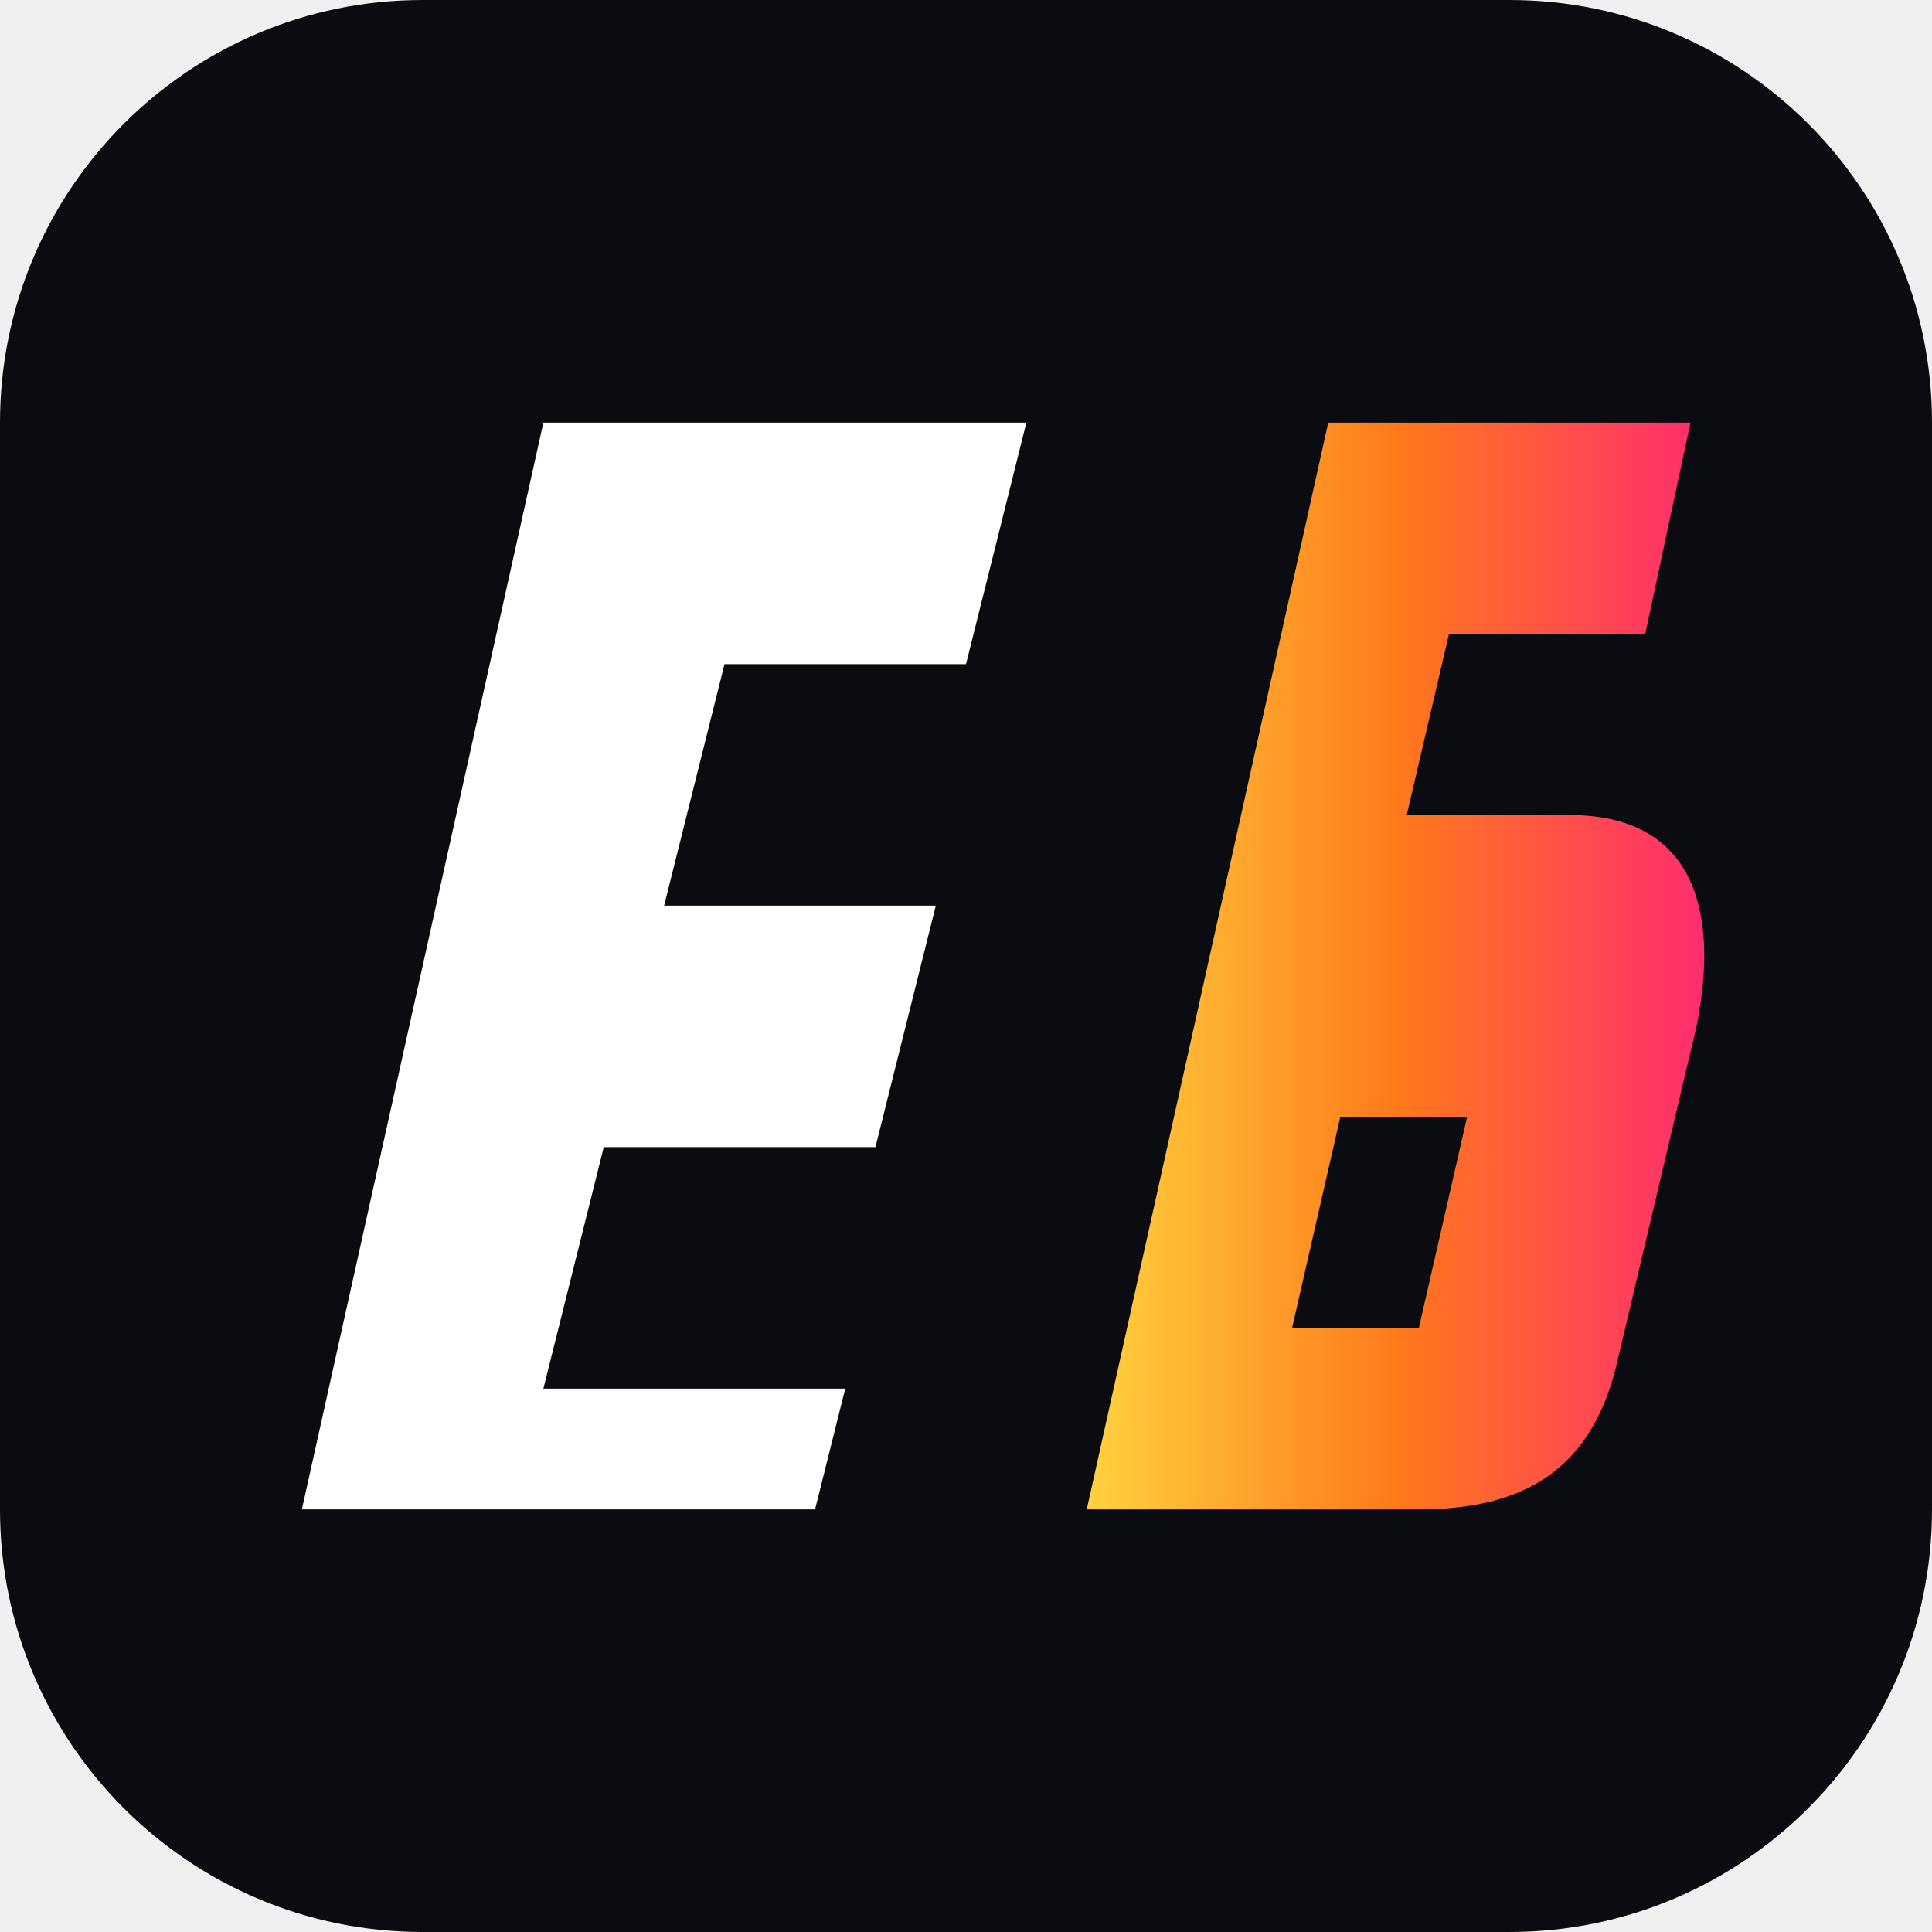
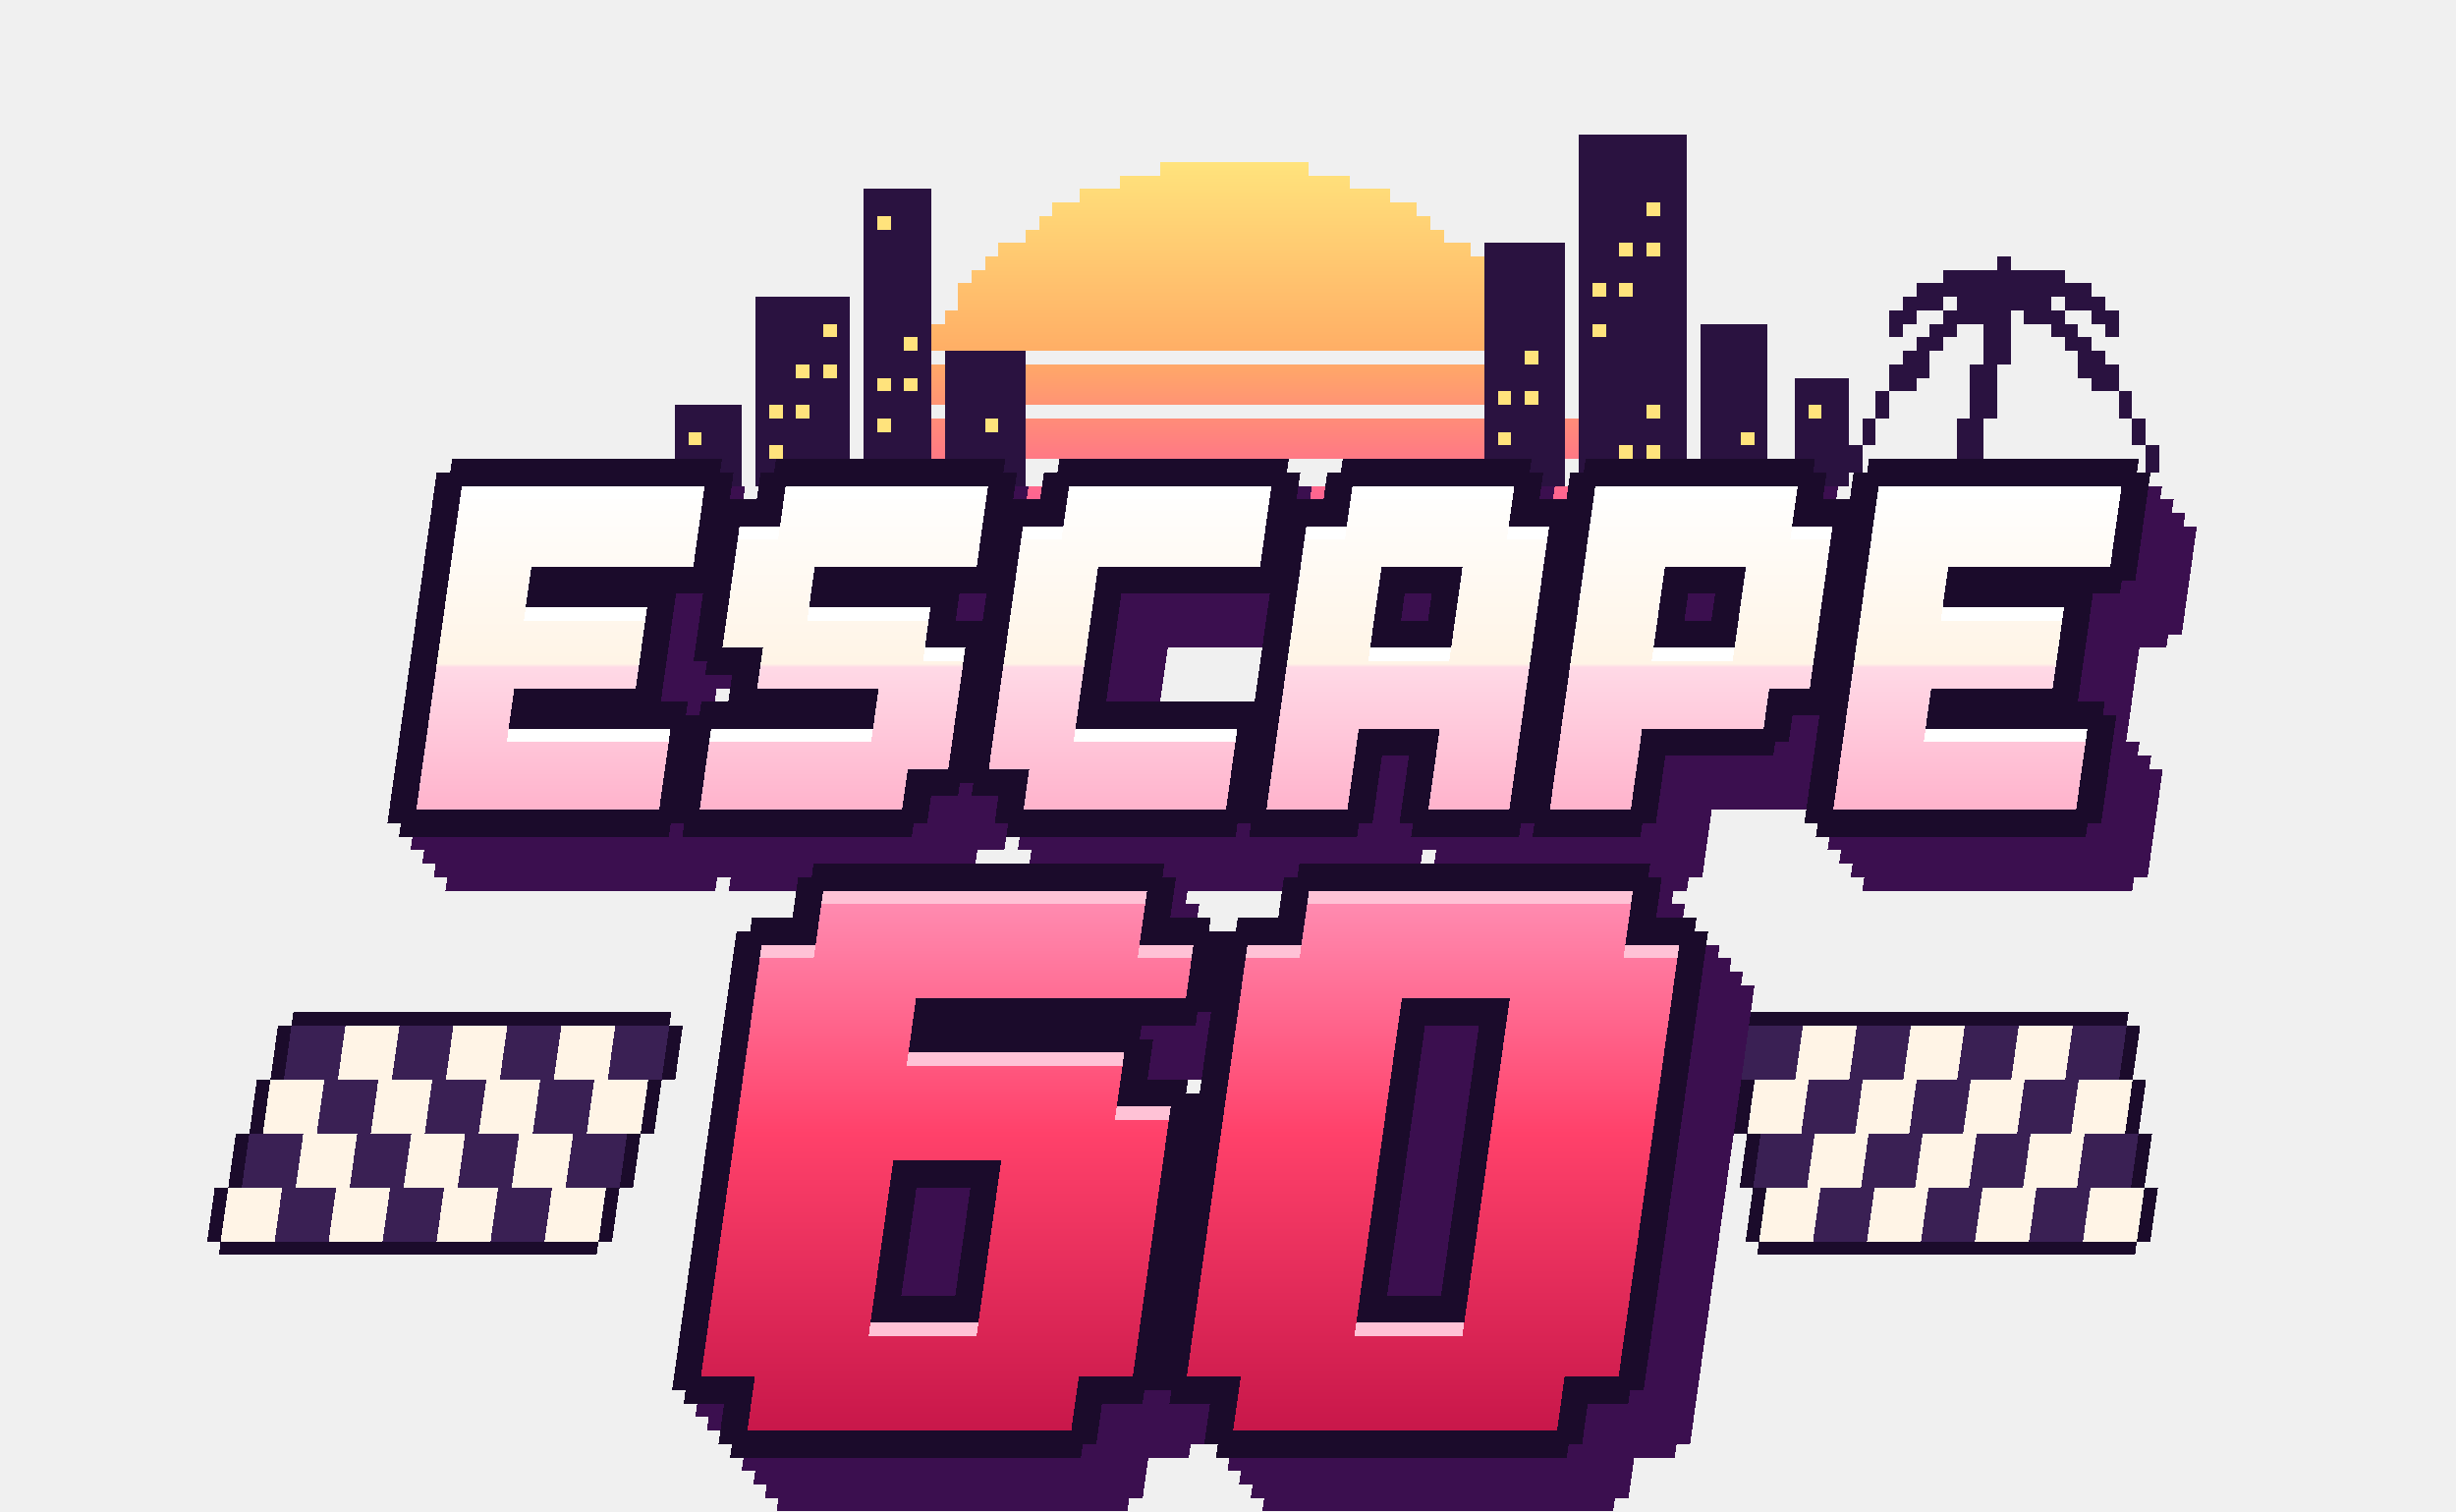
- <svg xmlns="http://www.w3.org/2000/svg" viewBox="0 0 64 64">
+ <svg xmlns="http://www.w3.org/2000/svg" viewBox="-6 -2 182 112" shape-rendering="crispEdges">
  <defs>
-     <linearGradient id="g" x1="0" x2="1">
-       <stop offset="0" stop-color="#ffd23f" />
-       <stop offset=".5" stop-color="#ff7a1a" />
-       <stop offset="1" stop-color="#ff2d6f" />
+     <linearGradient id="sun" x1="0" y1="0" x2="0" y2="1">
+       <stop offset="0" stop-color="#ffe37c" />
+       <stop offset=".55" stop-color="#ffad65" />
+       <stop offset="1" stop-color="#ff5d95" />
+     </linearGradient>
+     <linearGradient id="cream" x1="0" y1="0" x2="0" y2="1">
+       <stop offset="0" stop-color="#ffffff" />
+       <stop offset=".55" stop-color="#fff4e6" />
+       <stop offset=".56" stop-color="#ffd9e6" />
+       <stop offset="1" stop-color="#ffb3cc" />
+     </linearGradient>
+     <linearGradient id="hot" x1="0" y1="0" x2="0" y2="1">
+       <stop offset="0" stop-color="#ff8fb4" />
+       <stop offset=".45" stop-color="#ff416a" />
+       <stop offset="1" stop-color="#c8174a" />
    </linearGradient>
  </defs>
-   <rect width="64" height="64" rx="14" fill="#0b0b12" />
-   <path d="M10 50 L18 14 H34 L32 22 H24 L22 30 H31 L29 38 H20 L18 46 H28 L27 50 Z" fill="#fff" />
-   <path d="M36 50 L44 14 H56 L54.5 21 H48 L46.6 27 H52 C56 27 57 30 56.2 34 L53.6 45 C52.8 48.6 50.6 50 47 50 Z M44.4 37 L42.8 44 H47 L48.6 37 Z" fill="url(#g)" />
+   <path d="M80 10h11v1h-11zM77 11h17v1h-17zM74 12h23v1h-23zM72 13h27v1h-27zM71 14h29v1h-29zM70 15h31v1h-31zM68 16h35v1h-35zM67 17h37v1h-37zM66 18h39v1h-39zM65 19h41v1h-41zM65 20h41v1h-41zM64 21h43v1h-43zM63 22h45v1h-45zM63 23h45v1h-45zM62 25h47v1h-47zM61 26h49v1h-49zM61 27h49v1h-49zM60 29h51v1h-51zM60 30h51v1h-51zM60 31h51v1h-51zM60 34h51v1h-51zM60 35h51v1h-51z" fill="url(#sun)" />
+   <path d="M111 8h8v1h-8zM111 9h8v1h-8zM111 10h8v1h-8zM111 11h8v1h-8zM58 12h5v1h-5zM111 12h8v1h-8zM58 13h5v1h-5zM111 13h8v1h-8zM58 14h5v1h-5zM111 14h8v1h-8zM58 15h5v1h-5zM111 15h8v1h-8zM58 16h5v1h-5zM104 16h6v1h-6zM111 16h8v1h-8zM58 17h5v1h-5zM104 17h6v1h-6zM111 17h8v1h-8zM58 18h5v1h-5zM104 18h6v1h-6zM111 18h8v1h-8zM58 19h5v1h-5zM104 19h6v1h-6zM111 19h8v1h-8zM50 20h7v1h-7zM58 20h5v1h-5zM104 20h6v1h-6zM111 20h8v1h-8zM50 21h7v1h-7zM58 21h5v1h-5zM104 21h6v1h-6zM111 21h8v1h-8zM50 22h7v1h-7zM58 22h5v1h-5zM104 22h6v1h-6zM111 22h8v1h-8zM120 22h5v1h-5zM50 23h7v1h-7zM58 23h5v1h-5zM104 23h6v1h-6zM111 23h8v1h-8zM120 23h5v1h-5zM50 24h7v1h-7zM58 24h5v1h-5zM64 24h6v1h-6zM104 24h6v1h-6zM111 24h8v1h-8zM120 24h5v1h-5zM50 25h7v1h-7zM58 25h5v1h-5zM64 25h6v1h-6zM104 25h6v1h-6zM111 25h8v1h-8zM120 25h5v1h-5zM50 26h7v1h-7zM58 26h5v1h-5zM64 26h6v1h-6zM104 26h6v1h-6zM111 26h8v1h-8zM120 26h5v1h-5zM127 26h4v1h-4zM50 27h7v1h-7zM58 27h5v1h-5zM64 27h6v1h-6zM104 27h6v1h-6zM111 27h8v1h-8zM120 27h5v1h-5zM127 27h4v1h-4zM44 28h5v1h-5zM50 28h7v1h-7zM58 28h5v1h-5zM64 28h6v1h-6zM104 28h6v1h-6zM111 28h8v1h-8zM120 28h5v1h-5zM127 28h4v1h-4zM44 29h5v1h-5zM50 29h7v1h-7zM58 29h5v1h-5zM64 29h6v1h-6zM104 29h6v1h-6zM111 29h8v1h-8zM120 29h5v1h-5zM127 29h4v1h-4zM44 30h5v1h-5zM50 30h7v1h-7zM58 30h5v1h-5zM64 30h6v1h-6zM104 30h6v1h-6zM111 30h8v1h-8zM120 30h5v1h-5zM127 30h4v1h-4zM44 31h5v1h-5zM50 31h7v1h-7zM58 31h5v1h-5zM64 31h6v1h-6zM104 31h6v1h-6zM111 31h8v1h-8zM120 31h5v1h-5zM127 31h4v1h-4zM44 32h5v1h-5zM50 32h7v1h-7zM58 32h5v1h-5zM64 32h6v1h-6zM104 32h6v1h-6zM111 32h8v1h-8zM120 32h5v1h-5zM127 32h4v1h-4zM44 33h5v1h-5zM50 33h7v1h-7zM58 33h5v1h-5zM64 33h6v1h-6zM104 33h6v1h-6zM111 33h8v1h-8zM120 33h5v1h-5zM127 33h4v1h-4z" fill="#2a1240" />
+   <path d="M116 13h1v1h-1zM59 14h1v1h-1zM114 16h1v1h-1zM116 16h1v1h-1zM112 19h1v1h-1zM114 19h1v1h-1zM55 22h1v1h-1zM112 22h1v1h-1zM61 23h1v1h-1zM107 24h1v1h-1zM53 25h1v1h-1zM55 25h1v1h-1zM59 26h1v1h-1zM61 26h1v1h-1zM105 27h1v1h-1zM107 27h1v1h-1zM51 28h1v1h-1zM53 28h1v1h-1zM116 28h1v1h-1zM128 28h1v1h-1zM59 29h1v1h-1zM67 29h1v1h-1zM45 30h1v1h-1zM105 30h1v1h-1zM123 30h1v1h-1zM51 31h1v1h-1zM114 31h1v1h-1zM116 31h1v1h-1z" fill="#ffe37c" />
+   <path d="M142 17h1v1h-1zM138 18h9v1h-9zM136 19h13v1h-13zM135 20h3v1h-3zM139 20h7v1h-7zM147 20h3v1h-3zM134 21h2v1h-2zM138 21h5v1h-5zM144 21h3v1h-3zM149 21h2v1h-2zM134 22h1v1h-1zM137 22h2v1h-2zM141 22h2v1h-2zM146 22h2v1h-2zM150 22h1v1h-1zM136 23h2v1h-2zM141 23h2v1h-2zM147 23h2v1h-2zM135 24h2v1h-2zM141 24h2v1h-2zM148 24h2v1h-2zM134 25h3v1h-3zM140 25h2v1h-2zM148 25h3v1h-3zM134 26h2v1h-2zM140 26h2v1h-2zM149 26h2v1h-2zM133 27h1v1h-1zM140 27h2v1h-2zM151 27h1v1h-1zM133 28h1v1h-1zM140 28h2v1h-2zM151 28h1v1h-1zM132 29h1v1h-1zM139 29h2v1h-2zM152 29h1v1h-1zM132 30h1v1h-1zM139 30h2v1h-2zM152 30h1v1h-1zM131 31h1v1h-1zM139 31h2v1h-2zM153 31h1v1h-1zM131 32h1v1h-1zM139 32h2v1h-2zM153 32h1v1h-1zM138 33h2v1h-2zM138 34h2v1h-2z" fill="#2a1240" />
+   <g transform="skewX(-8) translate(9 0)">
+     <path d="M17 73h28v1h-28zM125 73h28v1h-28zM16 74h30v1h-30zM124 74h30v1h-30zM16 75h30v1h-30zM124 75h30v1h-30zM16 76h30v1h-30zM124 76h30v1h-30zM16 77h30v1h-30zM124 77h30v1h-30zM15 78h30v1h-30zM125 78h30v1h-30zM15 79h30v1h-30zM125 79h30v1h-30zM15 80h30v1h-30zM125 80h30v1h-30zM15 81h30v1h-30zM125 81h30v1h-30zM14 82h30v1h-30zM126 82h30v1h-30zM14 83h30v1h-30zM126 83h30v1h-30zM14 84h30v1h-30zM126 84h30v1h-30zM14 85h30v1h-30zM126 85h30v1h-30zM13 86h30v1h-30zM127 86h30v1h-30zM13 87h30v1h-30zM127 87h30v1h-30zM13 88h30v1h-30zM127 88h30v1h-30zM13 89h30v1h-30zM127 89h30v1h-30zM14 90h28v1h-28zM128 90h28v1h-28z" fill="#1b0b2b" />
+     <path d="M21 74h4v1h-4zM29 74h4v1h-4zM37 74h4v1h-4zM129 74h4v1h-4zM137 74h4v1h-4zM145 74h4v1h-4zM21 75h4v1h-4zM29 75h4v1h-4zM37 75h4v1h-4zM129 75h4v1h-4zM137 75h4v1h-4zM145 75h4v1h-4zM21 76h4v1h-4zM29 76h4v1h-4zM37 76h4v1h-4zM129 76h4v1h-4zM137 76h4v1h-4zM145 76h4v1h-4zM21 77h4v1h-4zM29 77h4v1h-4zM37 77h4v1h-4zM129 77h4v1h-4zM137 77h4v1h-4zM145 77h4v1h-4zM16 78h4v1h-4zM24 78h4v1h-4zM32 78h4v1h-4zM40 78h4v1h-4zM126 78h4v1h-4zM134 78h4v1h-4zM142 78h4v1h-4zM150 78h4v1h-4zM16 79h4v1h-4zM24 79h4v1h-4zM32 79h4v1h-4zM40 79h4v1h-4zM126 79h4v1h-4zM134 79h4v1h-4zM142 79h4v1h-4zM150 79h4v1h-4zM16 80h4v1h-4zM24 80h4v1h-4zM32 80h4v1h-4zM40 80h4v1h-4zM126 80h4v1h-4zM134 80h4v1h-4zM142 80h4v1h-4zM150 80h4v1h-4zM16 81h4v1h-4zM24 81h4v1h-4zM32 81h4v1h-4zM40 81h4v1h-4zM126 81h4v1h-4zM134 81h4v1h-4zM142 81h4v1h-4zM150 81h4v1h-4zM19 82h4v1h-4zM27 82h4v1h-4zM35 82h4v1h-4zM131 82h4v1h-4zM139 82h4v1h-4zM147 82h4v1h-4zM19 83h4v1h-4zM27 83h4v1h-4zM35 83h4v1h-4zM131 83h4v1h-4zM139 83h4v1h-4zM147 83h4v1h-4zM19 84h4v1h-4zM27 84h4v1h-4zM35 84h4v1h-4zM131 84h4v1h-4zM139 84h4v1h-4zM147 84h4v1h-4zM19 85h4v1h-4zM27 85h4v1h-4zM35 85h4v1h-4zM131 85h4v1h-4zM139 85h4v1h-4zM147 85h4v1h-4zM14 86h4v1h-4zM22 86h4v1h-4zM30 86h4v1h-4zM38 86h4v1h-4zM128 86h4v1h-4zM136 86h4v1h-4zM144 86h4v1h-4zM152 86h4v1h-4zM14 87h4v1h-4zM22 87h4v1h-4zM30 87h4v1h-4zM38 87h4v1h-4zM128 87h4v1h-4zM136 87h4v1h-4zM144 87h4v1h-4zM152 87h4v1h-4zM14 88h4v1h-4zM22 88h4v1h-4zM30 88h4v1h-4zM38 88h4v1h-4zM128 88h4v1h-4zM136 88h4v1h-4zM144 88h4v1h-4zM152 88h4v1h-4zM14 89h4v1h-4zM22 89h4v1h-4zM30 89h4v1h-4zM38 89h4v1h-4zM128 89h4v1h-4zM136 89h4v1h-4zM144 89h4v1h-4zM152 89h4v1h-4z" fill="#fff4e6" />
+     <path d="M17 74h4v1h-4zM25 74h4v1h-4zM33 74h4v1h-4zM41 74h4v1h-4zM125 74h4v1h-4zM133 74h4v1h-4zM141 74h4v1h-4zM149 74h4v1h-4zM17 75h4v1h-4zM25 75h4v1h-4zM33 75h4v1h-4zM41 75h4v1h-4zM125 75h4v1h-4zM133 75h4v1h-4zM141 75h4v1h-4zM149 75h4v1h-4zM17 76h4v1h-4zM25 76h4v1h-4zM33 76h4v1h-4zM41 76h4v1h-4zM125 76h4v1h-4zM133 76h4v1h-4zM141 76h4v1h-4zM149 76h4v1h-4zM17 77h4v1h-4zM25 77h4v1h-4zM33 77h4v1h-4zM41 77h4v1h-4zM125 77h4v1h-4zM133 77h4v1h-4zM141 77h4v1h-4zM149 77h4v1h-4zM20 78h4v1h-4zM28 78h4v1h-4zM36 78h4v1h-4zM130 78h4v1h-4zM138 78h4v1h-4zM146 78h4v1h-4zM20 79h4v1h-4zM28 79h4v1h-4zM36 79h4v1h-4zM130 79h4v1h-4zM138 79h4v1h-4zM146 79h4v1h-4zM20 80h4v1h-4zM28 80h4v1h-4zM36 80h4v1h-4zM130 80h4v1h-4zM138 80h4v1h-4zM146 80h4v1h-4zM20 81h4v1h-4zM28 81h4v1h-4zM36 81h4v1h-4zM130 81h4v1h-4zM138 81h4v1h-4zM146 81h4v1h-4zM15 82h4v1h-4zM23 82h4v1h-4zM31 82h4v1h-4zM39 82h4v1h-4zM127 82h4v1h-4zM135 82h4v1h-4zM143 82h4v1h-4zM151 82h4v1h-4zM15 83h4v1h-4zM23 83h4v1h-4zM31 83h4v1h-4zM39 83h4v1h-4zM127 83h4v1h-4zM135 83h4v1h-4zM143 83h4v1h-4zM151 83h4v1h-4zM15 84h4v1h-4zM23 84h4v1h-4zM31 84h4v1h-4zM39 84h4v1h-4zM127 84h4v1h-4zM135 84h4v1h-4zM143 84h4v1h-4zM151 84h4v1h-4zM15 85h4v1h-4zM23 85h4v1h-4zM31 85h4v1h-4zM39 85h4v1h-4zM127 85h4v1h-4zM135 85h4v1h-4zM143 85h4v1h-4zM151 85h4v1h-4zM18 86h4v1h-4zM26 86h4v1h-4zM34 86h4v1h-4zM132 86h4v1h-4zM140 86h4v1h-4zM148 86h4v1h-4zM18 87h4v1h-4zM26 87h4v1h-4zM34 87h4v1h-4zM132 87h4v1h-4zM140 87h4v1h-4zM148 87h4v1h-4zM18 88h4v1h-4zM26 88h4v1h-4zM34 88h4v1h-4zM132 88h4v1h-4zM140 88h4v1h-4zM148 88h4v1h-4zM18 89h4v1h-4zM26 89h4v1h-4zM34 89h4v1h-4zM132 89h4v1h-4zM140 89h4v1h-4zM148 89h4v1h-4z" fill="#3a2054" />
+     <path d="M24 33h20v1h-20zM48 33h17v1h-17zM69 33h17v1h-17zM90 33h14v1h-14zM108 33h17v1h-17zM129 33h20v1h-20zM23 34h22v1h-22zM47 34h19v1h-19zM68 34h19v1h-19zM89 34h16v1h-16zM107 34h19v1h-19zM128 34h22v1h-22zM23 35h23v1h-23zM47 35h20v1h-20zM68 35h20v1h-20zM89 35h17v1h-17zM107 35h20v1h-20zM128 35h23v1h-23zM23 36h129v1h-129zM23 37h130v1h-130zM23 38h130v1h-130zM23 39h130v1h-130zM23 40h130v1h-130zM23 41h130v1h-130zM23 42h130v1h-130zM23 43h130v1h-130zM23 44h130v1h-130zM23 45h129v1h-129zM23 46h55v1h-55zM86 46h64v1h-64zM23 47h55v1h-55zM86 47h64v1h-64zM23 48h55v1h-55zM86 48h64v1h-64zM23 49h22v1h-22zM46 49h32v1h-32zM86 49h64v1h-64zM23 50h22v1h-22zM47 50h31v1h-31zM86 50h64v1h-64zM23 51h127v1h-127zM23 52h127v1h-127zM23 53h128v1h-128zM23 54h129v1h-129zM23 55h130v1h-130zM23 56h130v1h-130zM23 57h130v1h-130zM23 58h97v1h-97zM128 58h25v1h-25zM23 59h97v1h-97zM128 59h25v1h-25zM24 60h44v1h-44zM69 60h51v1h-51zM129 60h24v1h-24zM25 61h41v1h-41zM70 61h29v1h-29zM100 61h20v1h-20zM130 61h23v1h-23zM26 62h40v1h-40zM71 62h28v1h-28zM101 62h19v1h-19zM131 62h22v1h-22zM27 63h20v1h-20zM48 63h41v1h-41zM90 63h29v1h-29zM132 63h20v1h-20zM54 64h28v1h-28zM90 64h28v1h-28zM54 65h29v1h-29zM90 65h29v1h-29zM54 66h30v1h-30zM90 66h30v1h-30zM51 67h34v1h-34zM87 67h34v1h-34zM50 68h72v1h-72zM50 69h73v1h-73zM50 70h74v1h-74zM50 71h75v1h-75zM50 72h75v1h-75zM50 73h75v1h-75zM50 74h75v1h-75zM50 75h75v1h-75zM50 76h75v1h-75zM50 77h75v1h-75zM50 78h34v1h-34zM86 78h19v1h-19zM106 78h19v1h-19zM50 79h35v1h-35zM86 79h19v1h-19zM106 79h19v1h-19zM50 80h55v1h-55zM106 80h19v1h-19zM50 81h55v1h-55zM106 81h19v1h-19zM50 82h55v1h-55zM106 82h19v1h-19zM50 83h55v1h-55zM106 83h19v1h-19zM50 84h55v1h-55zM106 84h19v1h-19zM50 85h55v1h-55zM106 85h19v1h-19zM50 86h55v1h-55zM106 86h19v1h-19zM50 87h55v1h-55zM106 87h19v1h-19zM50 88h55v1h-55zM106 88h19v1h-19zM50 89h55v1h-55zM106 89h19v1h-19zM50 90h19v1h-19zM70 90h35v1h-35zM106 90h19v1h-19zM50 91h19v1h-19zM70 91h35v1h-35zM106 91h19v1h-19zM50 92h19v1h-19zM70 92h35v1h-35zM106 92h19v1h-19zM50 93h19v1h-19zM70 93h35v1h-35zM106 93h19v1h-19zM50 94h19v1h-19zM70 94h35v1h-35zM106 94h19v1h-19zM50 95h75v1h-75zM50 96h75v1h-75zM50 97h75v1h-75zM50 98h75v1h-75zM50 99h75v1h-75zM50 100h75v1h-75zM50 101h75v1h-75zM51 102h74v1h-74zM52 103h73v1h-73zM53 104h72v1h-72zM54 105h34v1h-34zM90 105h34v1h-34zM55 106h30v1h-30zM91 106h30v1h-30zM56 107h29v1h-29zM92 107h29v1h-29zM57 108h28v1h-28zM93 108h28v1h-28zM58 109h26v1h-26zM94 109h26v1h-26z" fill="#3b0f4f" />
+     <path d="M23 32h20v1h-20zM47 32h17v1h-17zM68 32h17v1h-17zM89 32h14v1h-14zM107 32h17v1h-17zM128 32h20v1h-20zM22 33h22v1h-22zM46 33h19v1h-19zM67 33h19v1h-19zM88 33h16v1h-16zM106 33h19v1h-19zM127 33h22v1h-22zM22 34h22v1h-22zM46 34h19v1h-19zM67 34h19v1h-19zM88 34h16v1h-16zM106 34h19v1h-19zM127 34h22v1h-22zM22 35h127v1h-127zM22 36h127v1h-127zM22 37h127v1h-127zM22 38h127v1h-127zM22 39h127v1h-127zM22 40h127v1h-127zM22 41h126v1h-126zM22 42h19v1h-19zM43 42h19v1h-19zM64 42h10v1h-10zM85 42h10v1h-10zM97 42h19v1h-19zM118 42h28v1h-28zM22 43h19v1h-19zM43 43h19v1h-19zM64 43h10v1h-10zM85 43h10v1h-10zM97 43h19v1h-19zM118 43h28v1h-28zM22 44h19v1h-19zM43 44h31v1h-31zM85 44h61v1h-61zM22 45h19v1h-19zM43 45h31v1h-31zM85 45h61v1h-61zM22 46h19v1h-19zM43 46h31v1h-31zM85 46h61v1h-61zM22 47h19v1h-19zM44 47h30v1h-30zM85 47h61v1h-61zM22 48h19v1h-19zM46 48h28v1h-28zM85 48h61v1h-61zM22 49h19v1h-19zM46 49h28v1h-28zM85 49h61v1h-61zM22 50h21v1h-21zM44 50h104v1h-104zM22 51h103v1h-103zM127 51h22v1h-22zM22 52h103v1h-103zM127 52h22v1h-22zM22 53h102v1h-102zM127 53h22v1h-22zM22 54h73v1h-73zM97 54h19v1h-19zM127 54h22v1h-22zM22 55h73v1h-73zM97 55h19v1h-19zM127 55h22v1h-22zM22 56h42v1h-42zM65 56h30v1h-30zM97 56h19v1h-19zM127 56h22v1h-22zM22 57h40v1h-40zM67 57h28v1h-28zM97 57h19v1h-19zM127 57h22v1h-22zM22 58h40v1h-40zM67 58h28v1h-28zM97 58h19v1h-19zM127 58h22v1h-22zM23 59h20v1h-20zM44 59h17v1h-17zM68 59h17v1h-17zM86 59h8v1h-8zM98 59h8v1h-8zM107 59h8v1h-8zM128 59h20v1h-20zM54 62h26v1h-26zM90 62h26v1h-26zM53 63h28v1h-28zM89 63h28v1h-28zM53 64h28v1h-28zM89 64h28v1h-28zM53 65h28v1h-28zM89 65h28v1h-28zM50 66h34v1h-34zM86 66h34v1h-34zM49 67h72v1h-72zM49 68h72v1h-72zM49 69h72v1h-72zM49 70h72v1h-72zM49 71h72v1h-72zM49 72h72v1h-72zM49 73h35v1h-35zM85 73h36v1h-36zM49 74h31v1h-31zM85 74h16v1h-16zM105 74h16v1h-16zM49 75h32v1h-32zM85 75h16v1h-16zM105 75h16v1h-16zM49 76h32v1h-32zM85 76h16v1h-16zM105 76h16v1h-16zM49 77h32v1h-32zM85 77h16v1h-16zM105 77h16v1h-16zM49 78h35v1h-35zM85 78h16v1h-16zM105 78h16v1h-16zM49 79h52v1h-52zM105 79h16v1h-16zM49 80h52v1h-52zM105 80h16v1h-16zM49 81h52v1h-52zM105 81h16v1h-16zM49 82h52v1h-52zM105 82h16v1h-16zM49 83h52v1h-52zM105 83h16v1h-16zM49 84h52v1h-52zM105 84h16v1h-16zM49 85h52v1h-52zM105 85h16v1h-16zM49 86h16v1h-16zM69 86h32v1h-32zM105 86h16v1h-16zM49 87h16v1h-16zM69 87h32v1h-32zM105 87h16v1h-16zM49 88h16v1h-16zM69 88h32v1h-32zM105 88h16v1h-16zM49 89h16v1h-16zM69 89h32v1h-32zM105 89h16v1h-16zM49 90h16v1h-16zM69 90h32v1h-32zM105 90h16v1h-16zM49 91h16v1h-16zM69 91h32v1h-32zM105 91h16v1h-16zM49 92h16v1h-16zM69 92h32v1h-32zM105 92h16v1h-16zM49 93h16v1h-16zM69 93h32v1h-32zM105 93h16v1h-16zM49 94h72v1h-72zM49 95h72v1h-72zM49 96h72v1h-72zM49 97h72v1h-72zM49 98h72v1h-72zM49 99h72v1h-72zM49 100h72v1h-72zM50 101h34v1h-34zM86 101h34v1h-34zM53 102h28v1h-28zM89 102h28v1h-28zM53 103h28v1h-28zM89 103h28v1h-28zM53 104h28v1h-28zM89 104h28v1h-28zM54 105h26v1h-26zM90 105h26v1h-26z" fill="#1b0b2b" />
+     <path d="M24 34h18v1h-18zM48 34h15v1h-15zM69 34h15v1h-15zM90 34h12v1h-12zM108 34h15v1h-15zM129 34h18v1h-18zM24 35h18v1h-18zM48 35h15v1h-15zM69 35h15v1h-15zM90 35h12v1h-12zM108 35h15v1h-15zM129 35h18v1h-18zM24 36h18v1h-18zM48 36h15v1h-15zM69 36h15v1h-15zM90 36h12v1h-12zM108 36h15v1h-15zM129 36h18v1h-18zM24 37h18v1h-18zM45 37h18v1h-18zM66 37h18v1h-18zM87 37h18v1h-18zM108 37h18v1h-18zM129 37h18v1h-18zM24 38h18v1h-18zM45 38h18v1h-18zM66 38h18v1h-18zM87 38h18v1h-18zM108 38h18v1h-18zM129 38h18v1h-18zM24 39h18v1h-18zM45 39h18v1h-18zM66 39h18v1h-18zM87 39h18v1h-18zM108 39h18v1h-18zM129 39h18v1h-18zM24 40h6v1h-6zM45 40h6v1h-6zM66 40h6v1h-6zM87 40h6v1h-6zM99 40h6v1h-6zM108 40h6v1h-6zM120 40h6v1h-6zM129 40h6v1h-6zM24 41h6v1h-6zM45 41h6v1h-6zM66 41h6v1h-6zM87 41h6v1h-6zM99 41h6v1h-6zM108 41h6v1h-6zM120 41h6v1h-6zM129 41h6v1h-6zM24 42h6v1h-6zM45 42h6v1h-6zM66 42h6v1h-6zM87 42h6v1h-6zM99 42h6v1h-6zM108 42h6v1h-6zM120 42h6v1h-6zM129 42h6v1h-6zM24 43h15v1h-15zM45 43h15v1h-15zM66 43h6v1h-6zM87 43h6v1h-6zM99 43h6v1h-6zM108 43h6v1h-6zM120 43h6v1h-6zM129 43h15v1h-15zM24 44h15v1h-15zM45 44h15v1h-15zM66 44h6v1h-6zM87 44h6v1h-6zM99 44h6v1h-6zM108 44h6v1h-6zM120 44h6v1h-6zM129 44h15v1h-15zM24 45h15v1h-15zM45 45h15v1h-15zM66 45h6v1h-6zM87 45h6v1h-6zM99 45h6v1h-6zM108 45h6v1h-6zM120 45h6v1h-6zM129 45h15v1h-15zM24 46h15v1h-15zM48 46h15v1h-15zM66 46h6v1h-6zM87 46h18v1h-18zM108 46h18v1h-18zM129 46h15v1h-15zM24 47h15v1h-15zM48 47h15v1h-15zM66 47h6v1h-6zM87 47h18v1h-18zM108 47h18v1h-18zM129 47h15v1h-15zM24 48h15v1h-15zM48 48h15v1h-15zM66 48h6v1h-6zM87 48h18v1h-18zM108 48h18v1h-18zM129 48h15v1h-15zM24 49h6v1h-6zM57 49h6v1h-6zM66 49h6v1h-6zM87 49h18v1h-18zM108 49h15v1h-15zM129 49h6v1h-6zM24 50h6v1h-6zM57 50h6v1h-6zM66 50h6v1h-6zM87 50h18v1h-18zM108 50h15v1h-15zM129 50h6v1h-6zM24 51h6v1h-6zM57 51h6v1h-6zM66 51h6v1h-6zM87 51h18v1h-18zM108 51h15v1h-15zM129 51h6v1h-6zM24 52h18v1h-18zM45 52h18v1h-18zM66 52h18v1h-18zM87 52h6v1h-6zM99 52h6v1h-6zM108 52h6v1h-6zM129 52h18v1h-18zM24 53h18v1h-18zM45 53h18v1h-18zM66 53h18v1h-18zM87 53h6v1h-6zM99 53h6v1h-6zM108 53h6v1h-6zM129 53h18v1h-18zM24 54h18v1h-18zM45 54h18v1h-18zM66 54h18v1h-18zM87 54h6v1h-6zM99 54h6v1h-6zM108 54h6v1h-6zM129 54h18v1h-18zM24 55h18v1h-18zM45 55h15v1h-15zM69 55h15v1h-15zM87 55h6v1h-6zM99 55h6v1h-6zM108 55h6v1h-6zM129 55h18v1h-18zM24 56h18v1h-18zM45 56h15v1h-15zM69 56h15v1h-15zM87 56h6v1h-6zM99 56h6v1h-6zM108 56h6v1h-6zM129 56h18v1h-18zM24 57h18v1h-18zM45 57h15v1h-15zM69 57h15v1h-15zM87 57h6v1h-6zM99 57h6v1h-6zM108 57h6v1h-6zM129 57h18v1h-18z" fill="url(#cream)" />
+     <path d="M55 64h24v1h-24zM91 64h24v1h-24zM55 65h24v1h-24zM91 65h24v1h-24zM55 66h24v1h-24zM91 66h24v1h-24zM55 67h24v1h-24zM91 67h24v1h-24zM51 68h32v1h-32zM87 68h32v1h-32zM51 69h32v1h-32zM87 69h32v1h-32zM51 70h32v1h-32zM87 70h32v1h-32zM51 71h32v1h-32zM87 71h32v1h-32zM51 72h12v1h-12zM87 72h12v1h-12zM107 72h12v1h-12zM51 73h12v1h-12zM87 73h12v1h-12zM107 73h12v1h-12zM51 74h12v1h-12zM87 74h12v1h-12zM107 74h12v1h-12zM51 75h12v1h-12zM87 75h12v1h-12zM107 75h12v1h-12zM51 76h28v1h-28zM87 76h12v1h-12zM107 76h12v1h-12zM51 77h28v1h-28zM87 77h12v1h-12zM107 77h12v1h-12zM51 78h28v1h-28zM87 78h12v1h-12zM107 78h12v1h-12zM51 79h28v1h-28zM87 79h12v1h-12zM107 79h12v1h-12zM51 80h32v1h-32zM87 80h12v1h-12zM107 80h12v1h-12zM51 81h32v1h-32zM87 81h12v1h-12zM107 81h12v1h-12zM51 82h32v1h-32zM87 82h12v1h-12zM107 82h12v1h-12zM51 83h32v1h-32zM87 83h12v1h-12zM107 83h12v1h-12zM51 84h12v1h-12zM71 84h12v1h-12zM87 84h12v1h-12zM107 84h12v1h-12zM51 85h12v1h-12zM71 85h12v1h-12zM87 85h12v1h-12zM107 85h12v1h-12zM51 86h12v1h-12zM71 86h12v1h-12zM87 86h12v1h-12zM107 86h12v1h-12zM51 87h12v1h-12zM71 87h12v1h-12zM87 87h12v1h-12zM107 87h12v1h-12zM51 88h12v1h-12zM71 88h12v1h-12zM87 88h12v1h-12zM107 88h12v1h-12zM51 89h12v1h-12zM71 89h12v1h-12zM87 89h12v1h-12zM107 89h12v1h-12zM51 90h12v1h-12zM71 90h12v1h-12zM87 90h12v1h-12zM107 90h12v1h-12zM51 91h12v1h-12zM71 91h12v1h-12zM87 91h12v1h-12zM107 91h12v1h-12zM51 92h12v1h-12zM71 92h12v1h-12zM87 92h12v1h-12zM107 92h12v1h-12zM51 93h12v1h-12zM71 93h12v1h-12zM87 93h12v1h-12zM107 93h12v1h-12zM51 94h12v1h-12zM71 94h12v1h-12zM87 94h12v1h-12zM107 94h12v1h-12zM51 95h12v1h-12zM71 95h12v1h-12zM87 95h12v1h-12zM107 95h12v1h-12zM51 96h32v1h-32zM87 96h32v1h-32zM51 97h32v1h-32zM87 97h32v1h-32zM51 98h32v1h-32zM87 98h32v1h-32zM51 99h32v1h-32zM87 99h32v1h-32zM55 100h24v1h-24zM91 100h24v1h-24zM55 101h24v1h-24zM91 101h24v1h-24zM55 102h24v1h-24zM91 102h24v1h-24zM55 103h24v1h-24zM91 103h24v1h-24z" fill="url(#hot)" />
+     <path d="M24 34h18v1h-18zM48 34h15v1h-15zM69 34h15v1h-15zM90 34h12v1h-12zM108 34h15v1h-15zM129 34h18v1h-18zM45 37h3v1h-3zM66 37h3v1h-3zM87 37h3v1h-3zM102 37h3v1h-3zM123 37h3v1h-3zM30 43h9v1h-9zM51 43h9v1h-9zM135 43h9v1h-9zM60 46h3v1h-3zM93 46h6v1h-6zM114 46h6v1h-6zM30 52h12v1h-12zM45 52h12v1h-12zM72 52h12v1h-12zM135 52h12v1h-12z" fill="#ffffff" />
+     <path d="M55 64h24v1h-24zM91 64h24v1h-24zM51 68h4v1h-4zM79 68h4v1h-4zM87 68h4v1h-4zM115 68h4v1h-4zM63 76h16v1h-16zM79 80h4v1h-4zM63 96h8v1h-8zM99 96h8v1h-8z" fill="#ffc2d6" />
+   </g>
</svg>
